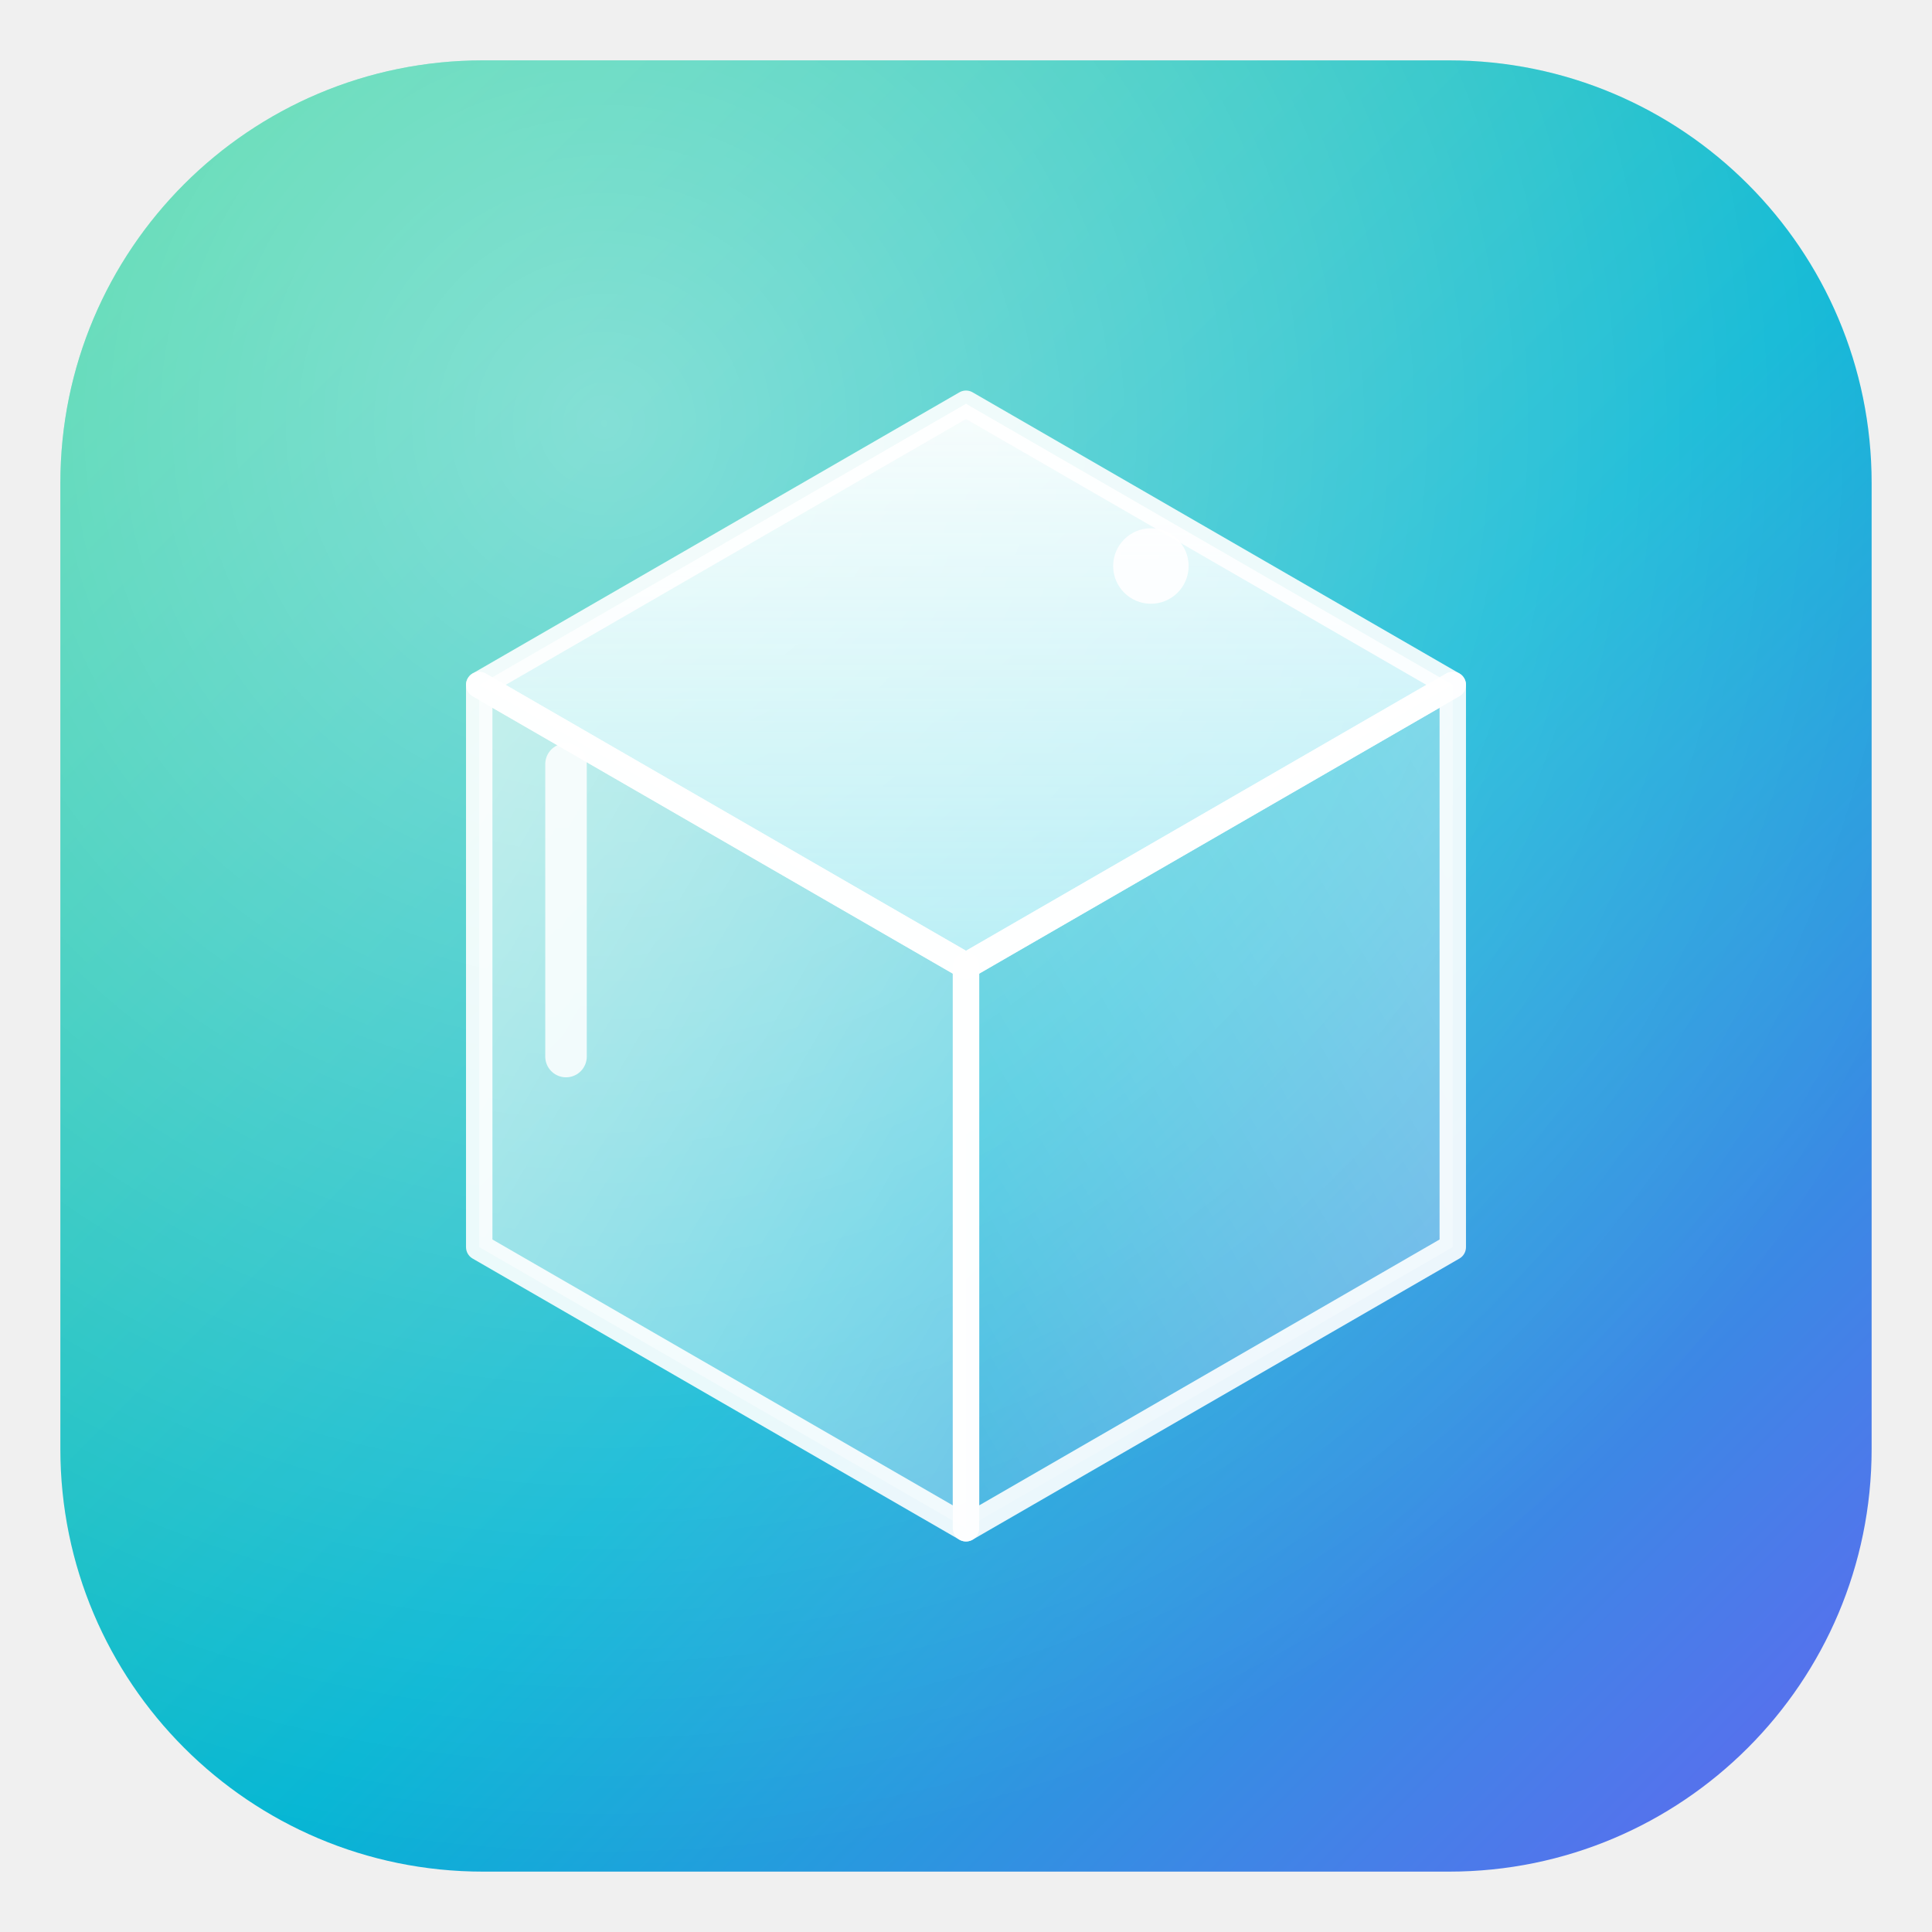
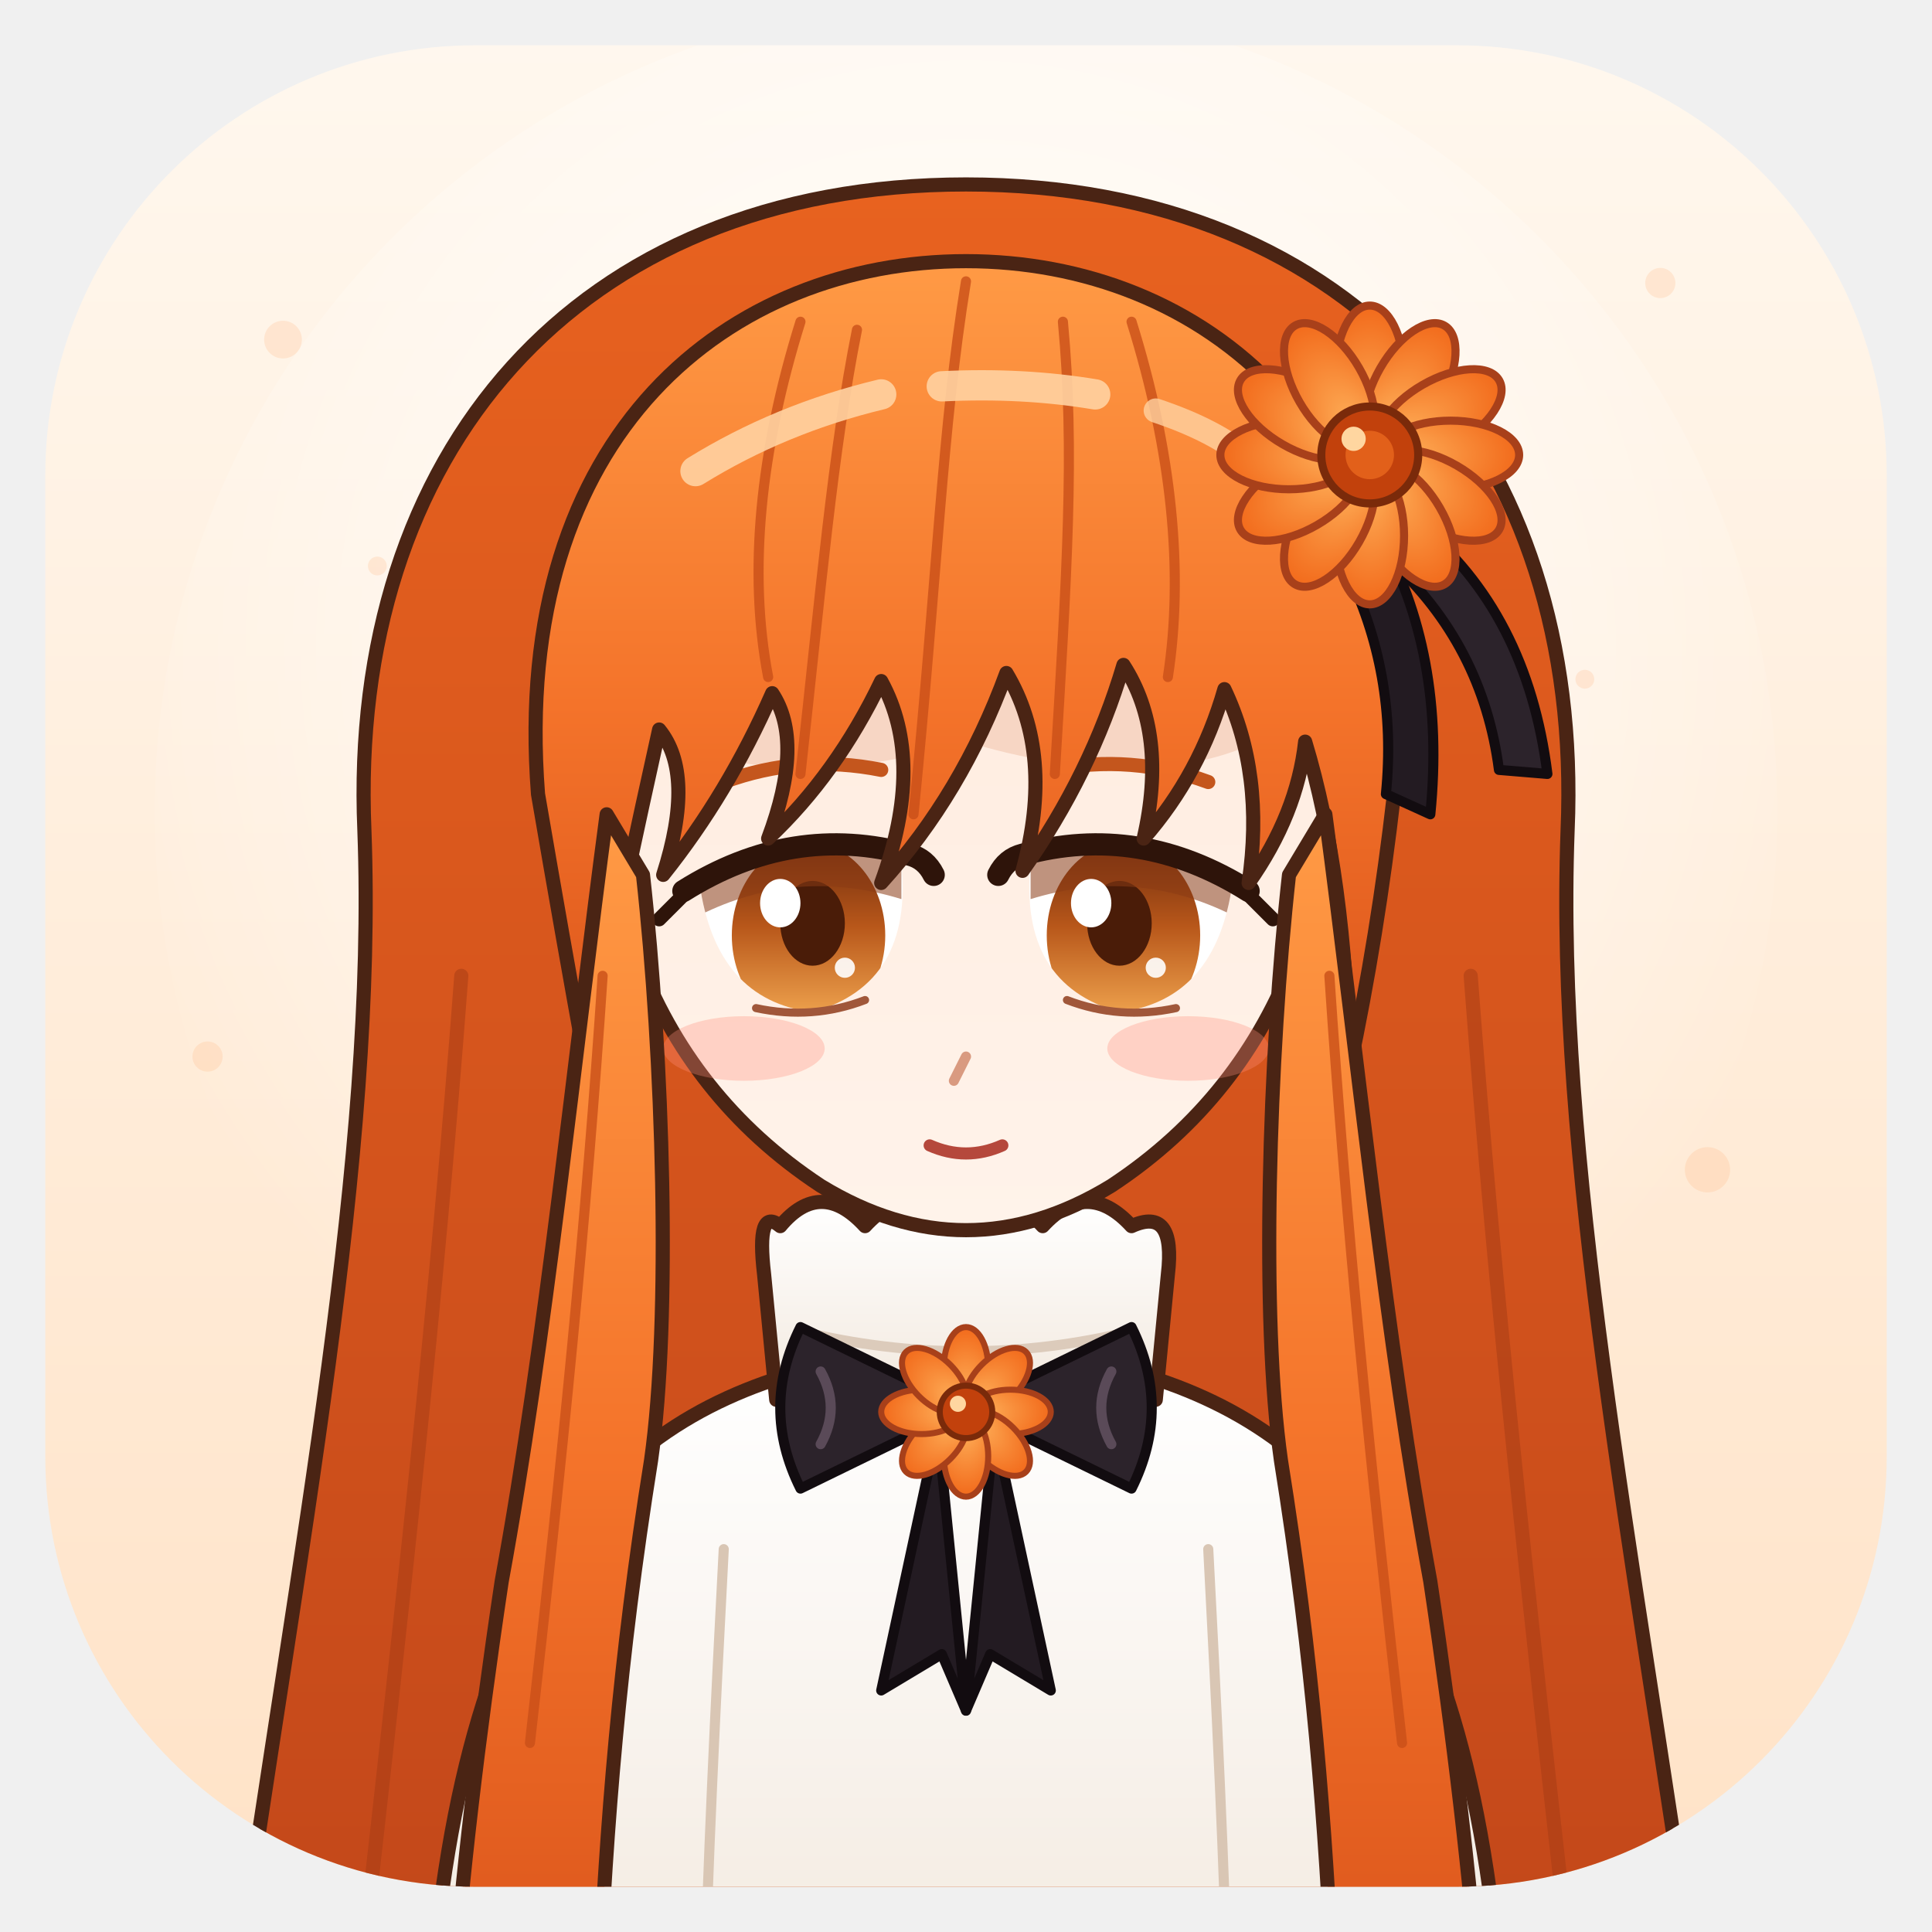
<svg xmlns="http://www.w3.org/2000/svg" viewBox="0 0 1024 1024">
  <defs>
-     <linearGradient id="bg" x1="0" y1="0" x2="1" y2="1">
-       <stop offset="0" stop-color="#34d399" />
-       <stop offset="0.55" stop-color="#06b6d4" />
-       <stop offset="1" stop-color="#6366f1" />
+     <clipPath id="tile">
+       <rect x="24" y="24" width="976" height="976" rx="228" />
+     </clipPath>
+     <linearGradient id="bg" x1="0" y1="0" x2="0" y2="1">
+       <stop offset="0" stop-color="#fff8ef" />
+       <stop offset="1" stop-color="#ffe2c6" />
    </linearGradient>
-     <radialGradient id="glow" cx="0.3" cy="0.2" r="0.8">
-       <stop offset="0" stop-color="#ffffff" stop-opacity="0.45" />
+     <radialGradient id="glow" cx="0.5" cy="0.4" r="0.55">
+       <stop offset="0" stop-color="#ffffff" stop-opacity="0.9" />
      <stop offset="1" stop-color="#ffffff" stop-opacity="0" />
    </radialGradient>
-     <linearGradient id="top" x1="0" y1="0" x2="0" y2="1">
-       <stop offset="0" stop-color="#ffffff" stop-opacity="0.95" />
-       <stop offset="1" stop-color="#e0fbff" stop-opacity="0.75" />
+     <linearGradient id="hair" x1="0" y1="0" x2="0" y2="1">
+       <stop offset="0" stop-color="#ff9a45" />
+       <stop offset="0.55" stop-color="#f4732a" />
+       <stop offset="1" stop-color="#dc561c" />
    </linearGradient>
-     <linearGradient id="left" x1="0" y1="0" x2="1" y2="1">
-       <stop offset="0" stop-color="#ffffff" stop-opacity="0.6" />
-       <stop offset="1" stop-color="#ffffff" stop-opacity="0.3" />
+     <linearGradient id="hairBack" x1="0" y1="0" x2="0" y2="1">
+       <stop offset="0" stop-color="#e8621f" />
+       <stop offset="1" stop-color="#c2471a" />
    </linearGradient>
-     <linearGradient id="right" x1="1" y1="0" x2="0" y2="1">
-       <stop offset="0" stop-color="#ffffff" stop-opacity="0.38" />
-       <stop offset="1" stop-color="#ffffff" stop-opacity="0.14" />
+     <linearGradient id="skin" x1="0" y1="0" x2="0" y2="1">
+       <stop offset="0" stop-color="#ffeadd" />
+       <stop offset="1" stop-color="#fff3ea" />
    </linearGradient>
+     <linearGradient id="iris" x1="0" y1="0" x2="0" y2="1">
+       <stop offset="0" stop-color="#6e2c0e" />
+       <stop offset="0.45" stop-color="#b8571a" />
+       <stop offset="1" stop-color="#f6ad55" />
+     </linearGradient>
+     <linearGradient id="cloth" x1="0" y1="0" x2="0" y2="1">
+       <stop offset="0" stop-color="#ffffff" />
+       <stop offset="1" stop-color="#f1e6da" />
+     </linearGradient>
+     <radialGradient id="petal" cx="0.5" cy="0.9" r="0.9">
+       <stop offset="0" stop-color="#ffb35c" />
+       <stop offset="1" stop-color="#f26a1b" />
+     </radialGradient>
  </defs>
-   <rect x="32" y="32" width="960" height="960" rx="224" fill="url(#bg)" />
-   <rect x="32" y="32" width="960" height="960" rx="224" fill="url(#glow)" />
-   <g stroke="#ffffff" stroke-opacity="0.9" stroke-width="14" stroke-linejoin="round">
-     <path d="M512 214 L770 363 L512 512 L254 363 Z" fill="url(#top)" />
-     <path d="M254 363 L512 512 L512 810 L254 661 Z" fill="url(#left)" />
-     <path d="M770 363 L770 661 L512 810 L512 512 Z" fill="url(#right)" />
+   <g clip-path="url(#tile)">
+     <rect width="1024" height="1024" fill="url(#bg)" />
+     <circle cx="512" cy="430" r="430" fill="url(#glow)" />
+     <g fill="#ffb37a" opacity="0.22">
+       <circle cx="150" cy="180" r="10" />
+       <circle cx="880" cy="150" r="8" />
+       <circle cx="905" cy="620" r="12" />
+       <circle cx="110" cy="560" r="8" />
+       <circle cx="200" cy="300" r="5" />
+       <circle cx="840" cy="360" r="5" />
+     </g>
+     <g transform="translate(512 560) scale(1.07) translate(-512 -560)">
+       <path d="M512 128 C318 128 206 262 214 448 C220 610 182 800 150 1024 L874 1024 C842 800 804 610 810 448 C818 262 706 128 512 128 Z" fill="url(#hairBack)" stroke="#4a2414" stroke-width="7" stroke-linejoin="round" />
+       <g fill="none" stroke="#a83c14" stroke-width="7" stroke-linecap="round" opacity="0.55">
+         <path d="M262 520 C250 680 232 840 214 1000" />
+         <path d="M762 520 C774 680 792 840 810 1000" />
+       </g>
+       <path d="M244 1080 C252 824 330 744 430 716 L594 716 C694 744 772 824 780 1080 Z" fill="url(#cloth)" stroke="#4a2414" stroke-width="7" stroke-linejoin="round" />
+       <g fill="none" stroke="#d9c6b4" stroke-width="5" stroke-linecap="round">
+         <path d="M392 804 C388 880 384 960 382 1040" />
+         <path d="M632 804 C636 880 640 960 642 1040" />
+       </g>
+       <path d="M468 600 L468 720 L556 720 L556 600 Z" fill="#f6d3bf" stroke="#4a2414" stroke-width="7" />
+       <path d="M468 650 Q512 690 556 650 L556 600 L468 600 Z" fill="#ecbfa6" />
+       <path d="M420 644 Q440 620 462 644 Q484 620 506 644 Q528 620 550 644 Q572 620 594 644 Q616 634 612 668              L606 730 Q512 756 418 730 L412 668 Q408 634 420 644 Z" fill="url(#cloth)" stroke="#4a2414" stroke-width="7" stroke-linejoin="round" />
+       <path d="M430 696 Q512 716 594 696" fill="none" stroke="#dccbbb" stroke-width="5" stroke-linecap="round" />
+       <g stroke="#120c10" stroke-width="5" stroke-linejoin="round">
+         <path d="M498 744 L470 874 L500 856 L512 884 Z" fill="#231b22" />
+         <path d="M526 744 L554 874 L524 856 L512 884 Z" fill="#231b22" />
+         <path d="M512 734 L430 694 Q410 734 430 774 Z" fill="#2c232b" />
+         <path d="M512 734 L594 694 Q614 734 594 774 Z" fill="#2c232b" />
+       </g>
+       <path d="M440 716 Q450 734 440 752" fill="none" stroke="#5a4a58" stroke-width="5" stroke-linecap="round" />
+       <path d="M584 716 Q574 734 584 752" fill="none" stroke="#5a4a58" stroke-width="5" stroke-linecap="round" />
+       <g transform="translate(512 736)">
+         <g fill="url(#petal)" stroke="#a8401a" stroke-width="3">
+           <ellipse cx="0" cy="-22" rx="11" ry="20" />
+           <ellipse cx="0" cy="-22" rx="11" ry="20" transform="rotate(45)" />
+           <ellipse cx="0" cy="-22" rx="11" ry="20" transform="rotate(90)" />
+           <ellipse cx="0" cy="-22" rx="11" ry="20" transform="rotate(135)" />
+           <ellipse cx="0" cy="-22" rx="11" ry="20" transform="rotate(180)" />
+           <ellipse cx="0" cy="-22" rx="11" ry="20" transform="rotate(225)" />
+           <ellipse cx="0" cy="-22" rx="11" ry="20" transform="rotate(270)" />
+           <ellipse cx="0" cy="-22" rx="11" ry="20" transform="rotate(315)" />
+         </g>
+         <circle r="13" fill="#c2410c" stroke="#7a2a0a" stroke-width="3" />
+         <circle cx="-4" cy="-4" r="4" fill="#ffd6a0" />
+       </g>
+       <path d="M330 350 C322 470 352 566 440 624 Q512 668 584 624 C672 566 702 470 694 350 C684 236 340 236 330 350 Z" fill="url(#skin)" stroke="#4a2414" stroke-width="7" stroke-linejoin="round" />
+       <path d="M336 380 C380 430 460 420 512 404 C564 420 644 430 688 380 L690 330 L334 330 Z" fill="#f7d6c4" />
+       <ellipse cx="402" cy="556" rx="40" ry="16" fill="#ff8f7a" opacity="0.32" />
+       <ellipse cx="622" cy="556" rx="40" ry="16" fill="#ff8f7a" opacity="0.32" />
+       <g>
+         <path d="M380 474 Q428 448 480 464 Q486 524 436 538 Q388 532 380 474 Z" fill="#ffffff" />
+         <clipPath id="eyeL">
+           <path d="M380 474 Q428 448 480 464 Q486 524 436 538 Q388 532 380 474 Z" />
+         </clipPath>
+         <g clip-path="url(#eyeL)">
+           <ellipse cx="434" cy="500" rx="38" ry="46" fill="url(#iris)" />
+           <ellipse cx="436" cy="494" rx="16" ry="21" fill="#4a1c08" />
+           <path d="M380 474 Q428 448 480 464 L480 482 Q428 466 380 490 Z" fill="#8a3a14" opacity="0.55" />
+         </g>
+         <ellipse cx="420" cy="484" rx="10" ry="12" fill="#ffffff" />
+         <circle cx="452" cy="516" r="5" fill="#ffffff" opacity="0.9" />
+         <path d="M372 478 Q426 444 484 460 Q492 462 496 470" fill="none" stroke="#2e140a" stroke-width="11" stroke-linecap="round" />
+         <path d="M374 478 L360 492" stroke="#2e140a" stroke-width="7" stroke-linecap="round" />
+         <path d="M408 536 Q436 542 462 532" fill="none" stroke="#a0573a" stroke-width="4" stroke-linecap="round" />
+       </g>
+       <g>
+         <path d="M644 474 Q596 448 544 464 Q538 524 588 538 Q636 532 644 474 Z" fill="#ffffff" />
+         <clipPath id="eyeR">
+           <path d="M644 474 Q596 448 544 464 Q538 524 588 538 Q636 532 644 474 Z" />
+         </clipPath>
+         <g clip-path="url(#eyeR)">
+           <ellipse cx="590" cy="500" rx="38" ry="46" fill="url(#iris)" />
+           <ellipse cx="588" cy="494" rx="16" ry="21" fill="#4a1c08" />
+           <path d="M644 474 Q596 448 544 464 L544 482 Q596 466 644 490 Z" fill="#8a3a14" opacity="0.55" />
+         </g>
+         <ellipse cx="574" cy="484" rx="10" ry="12" fill="#ffffff" />
+         <circle cx="606" cy="516" r="5" fill="#ffffff" opacity="0.9" />
+         <path d="M652 478 Q598 444 540 460 Q532 462 528 470" fill="none" stroke="#2e140a" stroke-width="11" stroke-linecap="round" />
+         <path d="M650 478 L664 492" stroke="#2e140a" stroke-width="7" stroke-linecap="round" />
+         <path d="M616 536 Q588 542 562 532" fill="none" stroke="#a0573a" stroke-width="4" stroke-linecap="round" />
+       </g>
+       <path d="M392 424 Q430 410 470 418" fill="none" stroke="#c4561d" stroke-width="7" stroke-linecap="round" />
+       <path d="M632 424 Q594 410 554 418" fill="none" stroke="#c4561d" stroke-width="7" stroke-linecap="round" />
+       <path d="M512 560 L506 572" stroke="#d99a80" stroke-width="5" stroke-linecap="round" />
+       <path d="M494 604 Q512 612 530 604" fill="none" stroke="#b5483c" stroke-width="6" stroke-linecap="round" />
+       <path d="M300 430              C286 250 396 166 512 166 C628 166 738 250 724 430              Q716 500 702 566 Q700 470 680 404              Q676 440 652 474 Q660 420 640 378              Q628 420 600 452 Q612 400 590 366              Q574 420 540 468 Q556 410 532 370              Q510 430 470 474 Q492 414 470 374              Q448 420 414 452 Q432 404 416 380              Q394 430 362 470 Q378 420 360 398              Q344 470 324 566 Q312 500 300 430 Z" fill="url(#hair)" stroke="#4a2414" stroke-width="7" stroke-linejoin="round" />
+       <path d="M334 440 C318 560 304 700 282 820 C270 900 262 970 258 1024 L330 1024 C334 940 340 860 356 760 C366 690 362 560 352 470 Z" fill="url(#hair)" stroke="#4a2414" stroke-width="7" stroke-linejoin="round" />
+       <path d="M690 440 C706 560 720 700 742 820 C754 900 762 970 766 1024 L694 1024 C690 940 684 860 668 760 C658 690 662 560 672 470 Z" fill="url(#hair)" stroke="#4a2414" stroke-width="7" stroke-linejoin="round" />
+       <g fill="none" stroke="#c94f18" stroke-width="5" stroke-linecap="round" opacity="0.8">
+         <path d="M512 176 C500 250 498 320 486 440" />
+         <path d="M560 196 C566 260 562 320 556 420" />
+         <path d="M458 200 C446 260 440 330 430 420" />
+         <path d="M430 196 C410 260 404 320 414 372" />
+         <path d="M594 196 C614 260 620 320 612 372" />
+         <path d="M332 520 C324 640 312 760 296 900" />
+         <path d="M692 520 C700 640 712 760 728 900" />
+       </g>
+       <path d="M378 270 Q420 244 470 232" fill="none" stroke="#ffd2a1" stroke-width="15" stroke-linecap="round" opacity="0.9" />
+       <path d="M500 228 Q540 226 576 232" fill="none" stroke="#ffd2a1" stroke-width="15" stroke-linecap="round" opacity="0.9" />
+       <path d="M606 240 Q636 250 652 264" fill="none" stroke="#ffd2a1" stroke-width="12" stroke-linecap="round" opacity="0.8" />
+       <g stroke="#120c10" stroke-width="5" stroke-linejoin="round">
+         <path d="M716 300 Q750 360 742 440 L720 430 Q726 370 700 318 Z" fill="#231b22" />
+         <path d="M736 296 Q790 340 800 420 L776 418 Q768 356 722 314 Z" fill="#2c232b" />
+       </g>
+       <g transform="translate(712 262)">
+         <g fill="url(#petal)" stroke="#a8401a" stroke-width="4">
+           <ellipse cx="0" cy="-40" rx="17" ry="34" />
+           <ellipse cx="0" cy="-40" rx="17" ry="34" transform="rotate(30)" />
+           <ellipse cx="0" cy="-40" rx="17" ry="34" transform="rotate(60)" />
+           <ellipse cx="0" cy="-40" rx="17" ry="34" transform="rotate(90)" />
+           <ellipse cx="0" cy="-40" rx="17" ry="34" transform="rotate(120)" />
+           <ellipse cx="0" cy="-40" rx="17" ry="34" transform="rotate(150)" />
+           <ellipse cx="0" cy="-40" rx="17" ry="34" transform="rotate(180)" />
+           <ellipse cx="0" cy="-40" rx="17" ry="34" transform="rotate(210)" />
+           <ellipse cx="0" cy="-40" rx="17" ry="34" transform="rotate(240)" />
+           <ellipse cx="0" cy="-40" rx="17" ry="34" transform="rotate(270)" />
+           <ellipse cx="0" cy="-40" rx="17" ry="34" transform="rotate(300)" />
+           <ellipse cx="0" cy="-40" rx="17" ry="34" transform="rotate(330)" />
+         </g>
+         <circle r="24" fill="#c2410c" stroke="#7a2a0a" stroke-width="4" />
+         <circle r="12" fill="#e2601a" />
+         <circle cx="-8" cy="-8" r="6" fill="#ffd6a0" />
+       </g>
+     </g>
  </g>
-   <path d="M300 405 L300 560" stroke="#ffffff" stroke-opacity="0.85" stroke-width="22" stroke-linecap="round" />
-   <circle cx="610" cy="300" r="20" fill="#ffffff" fill-opacity="0.9" />
</svg>
